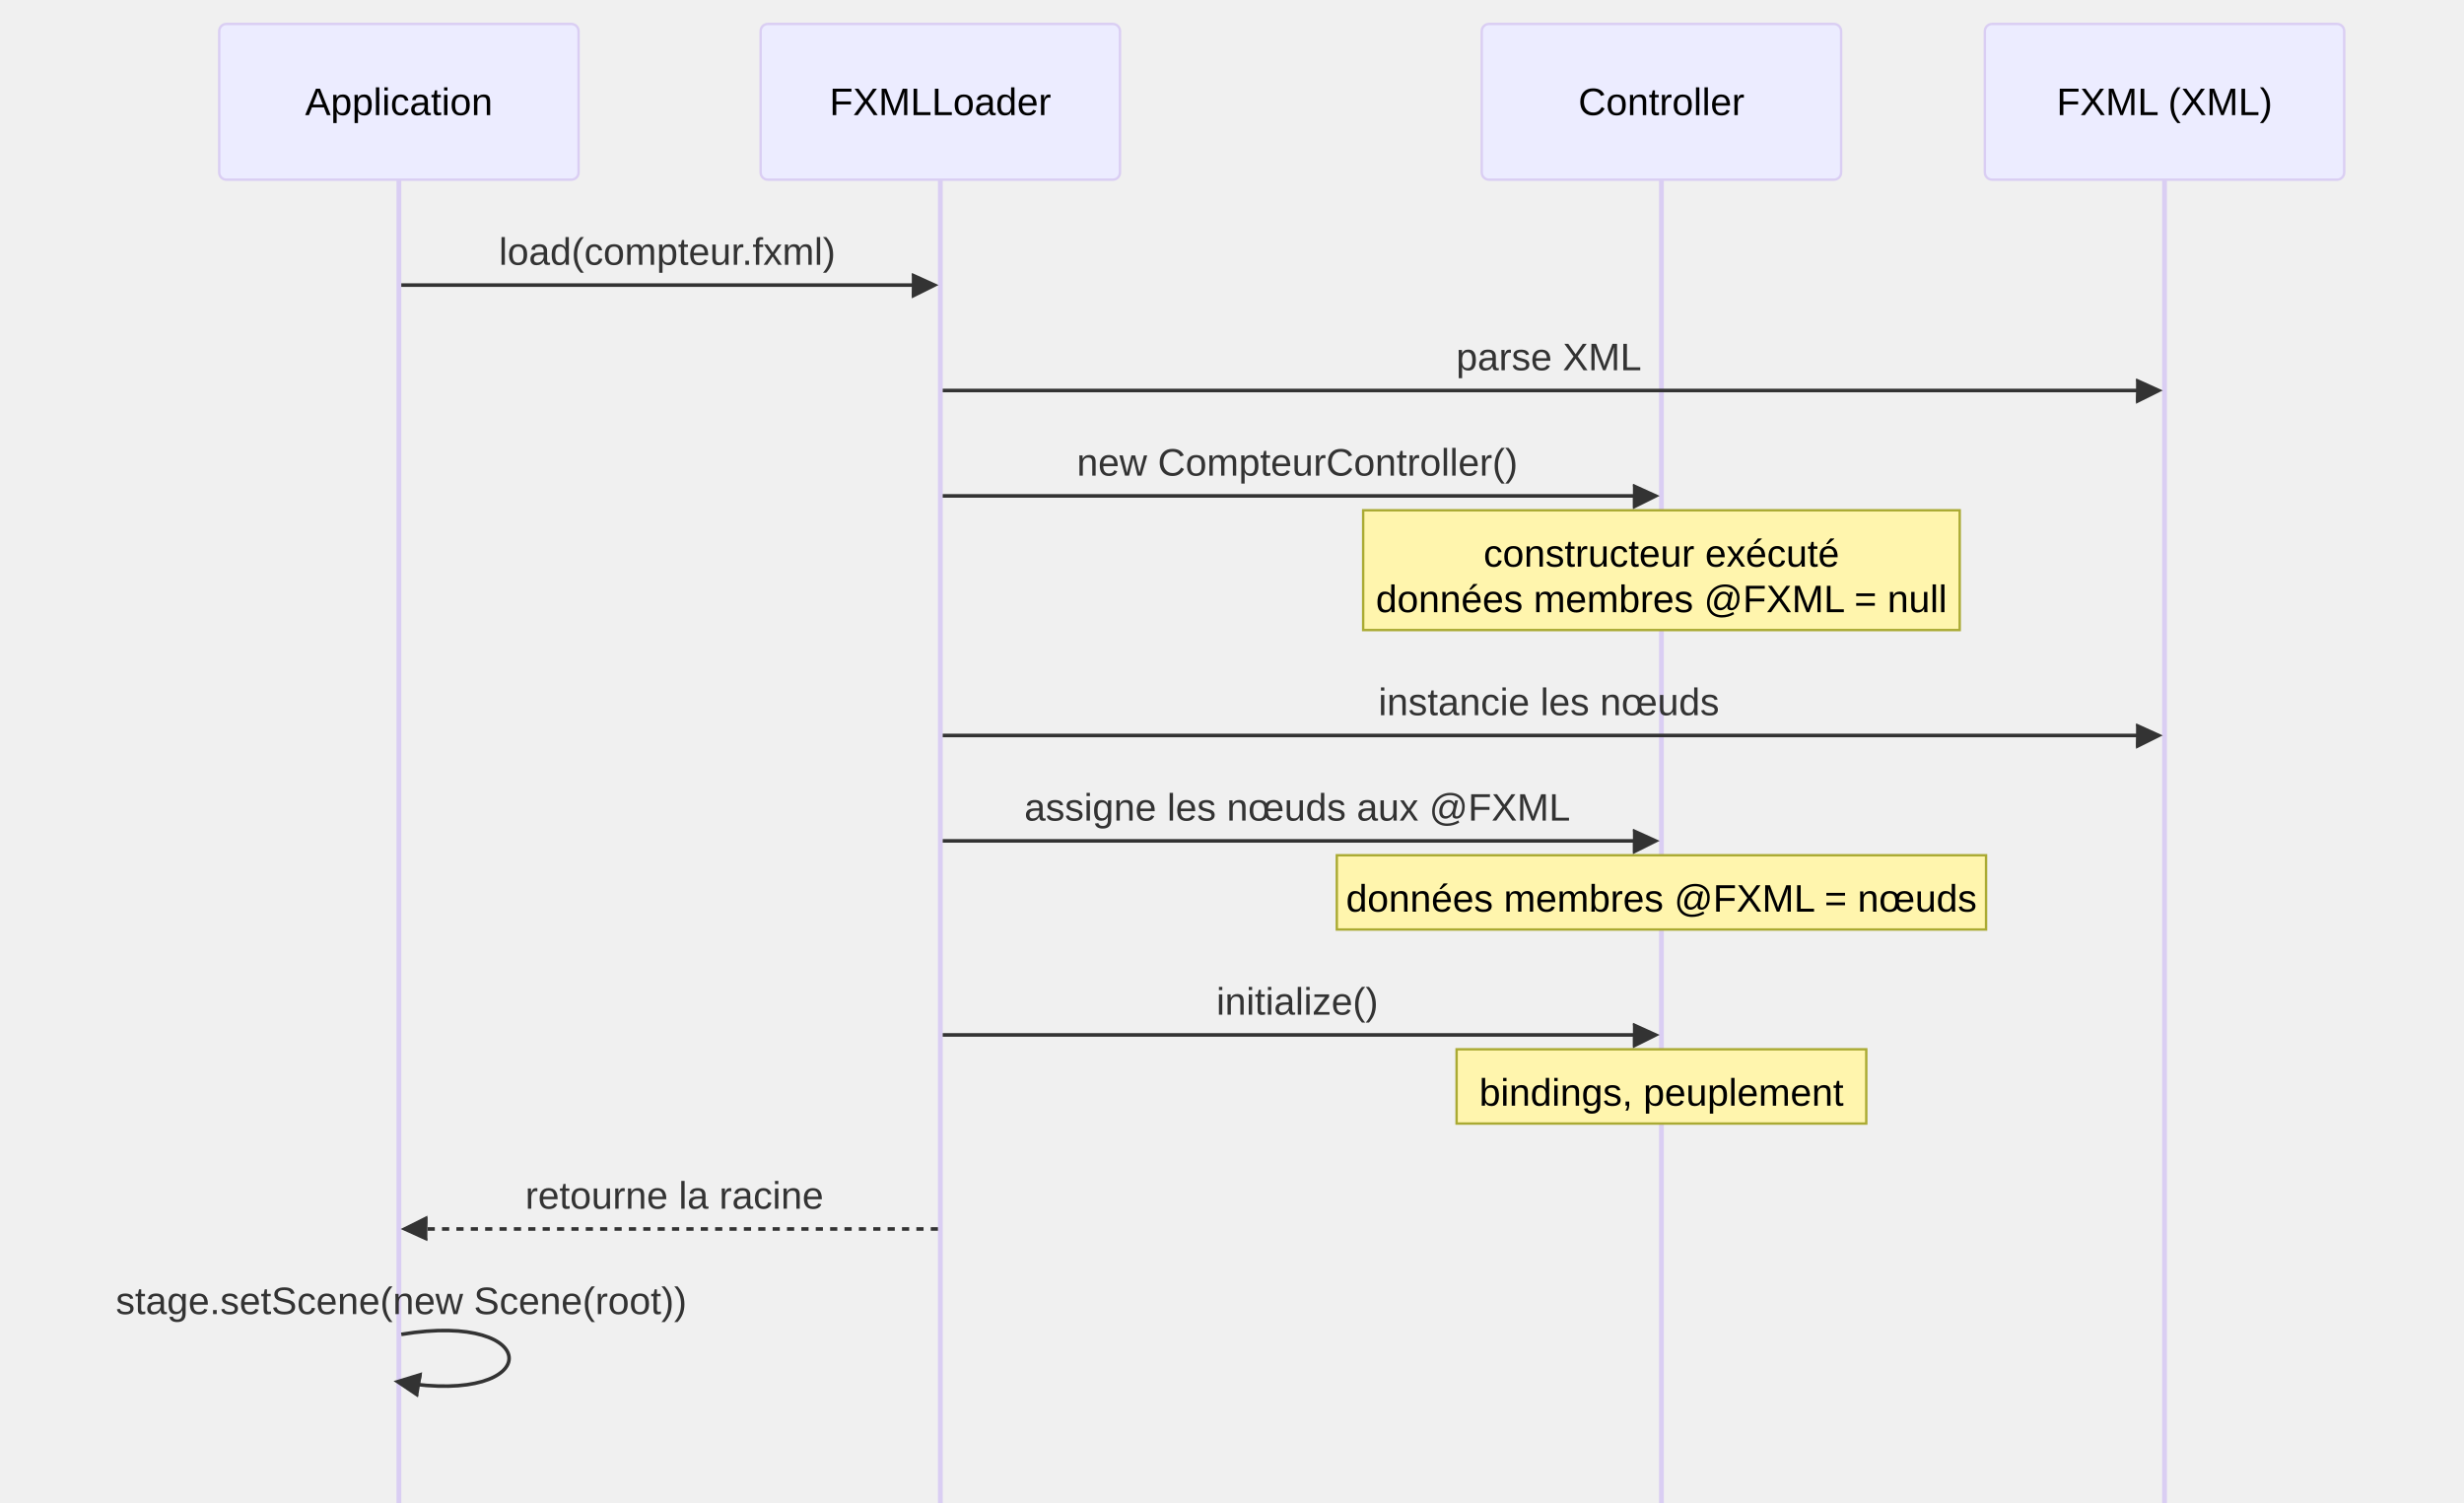
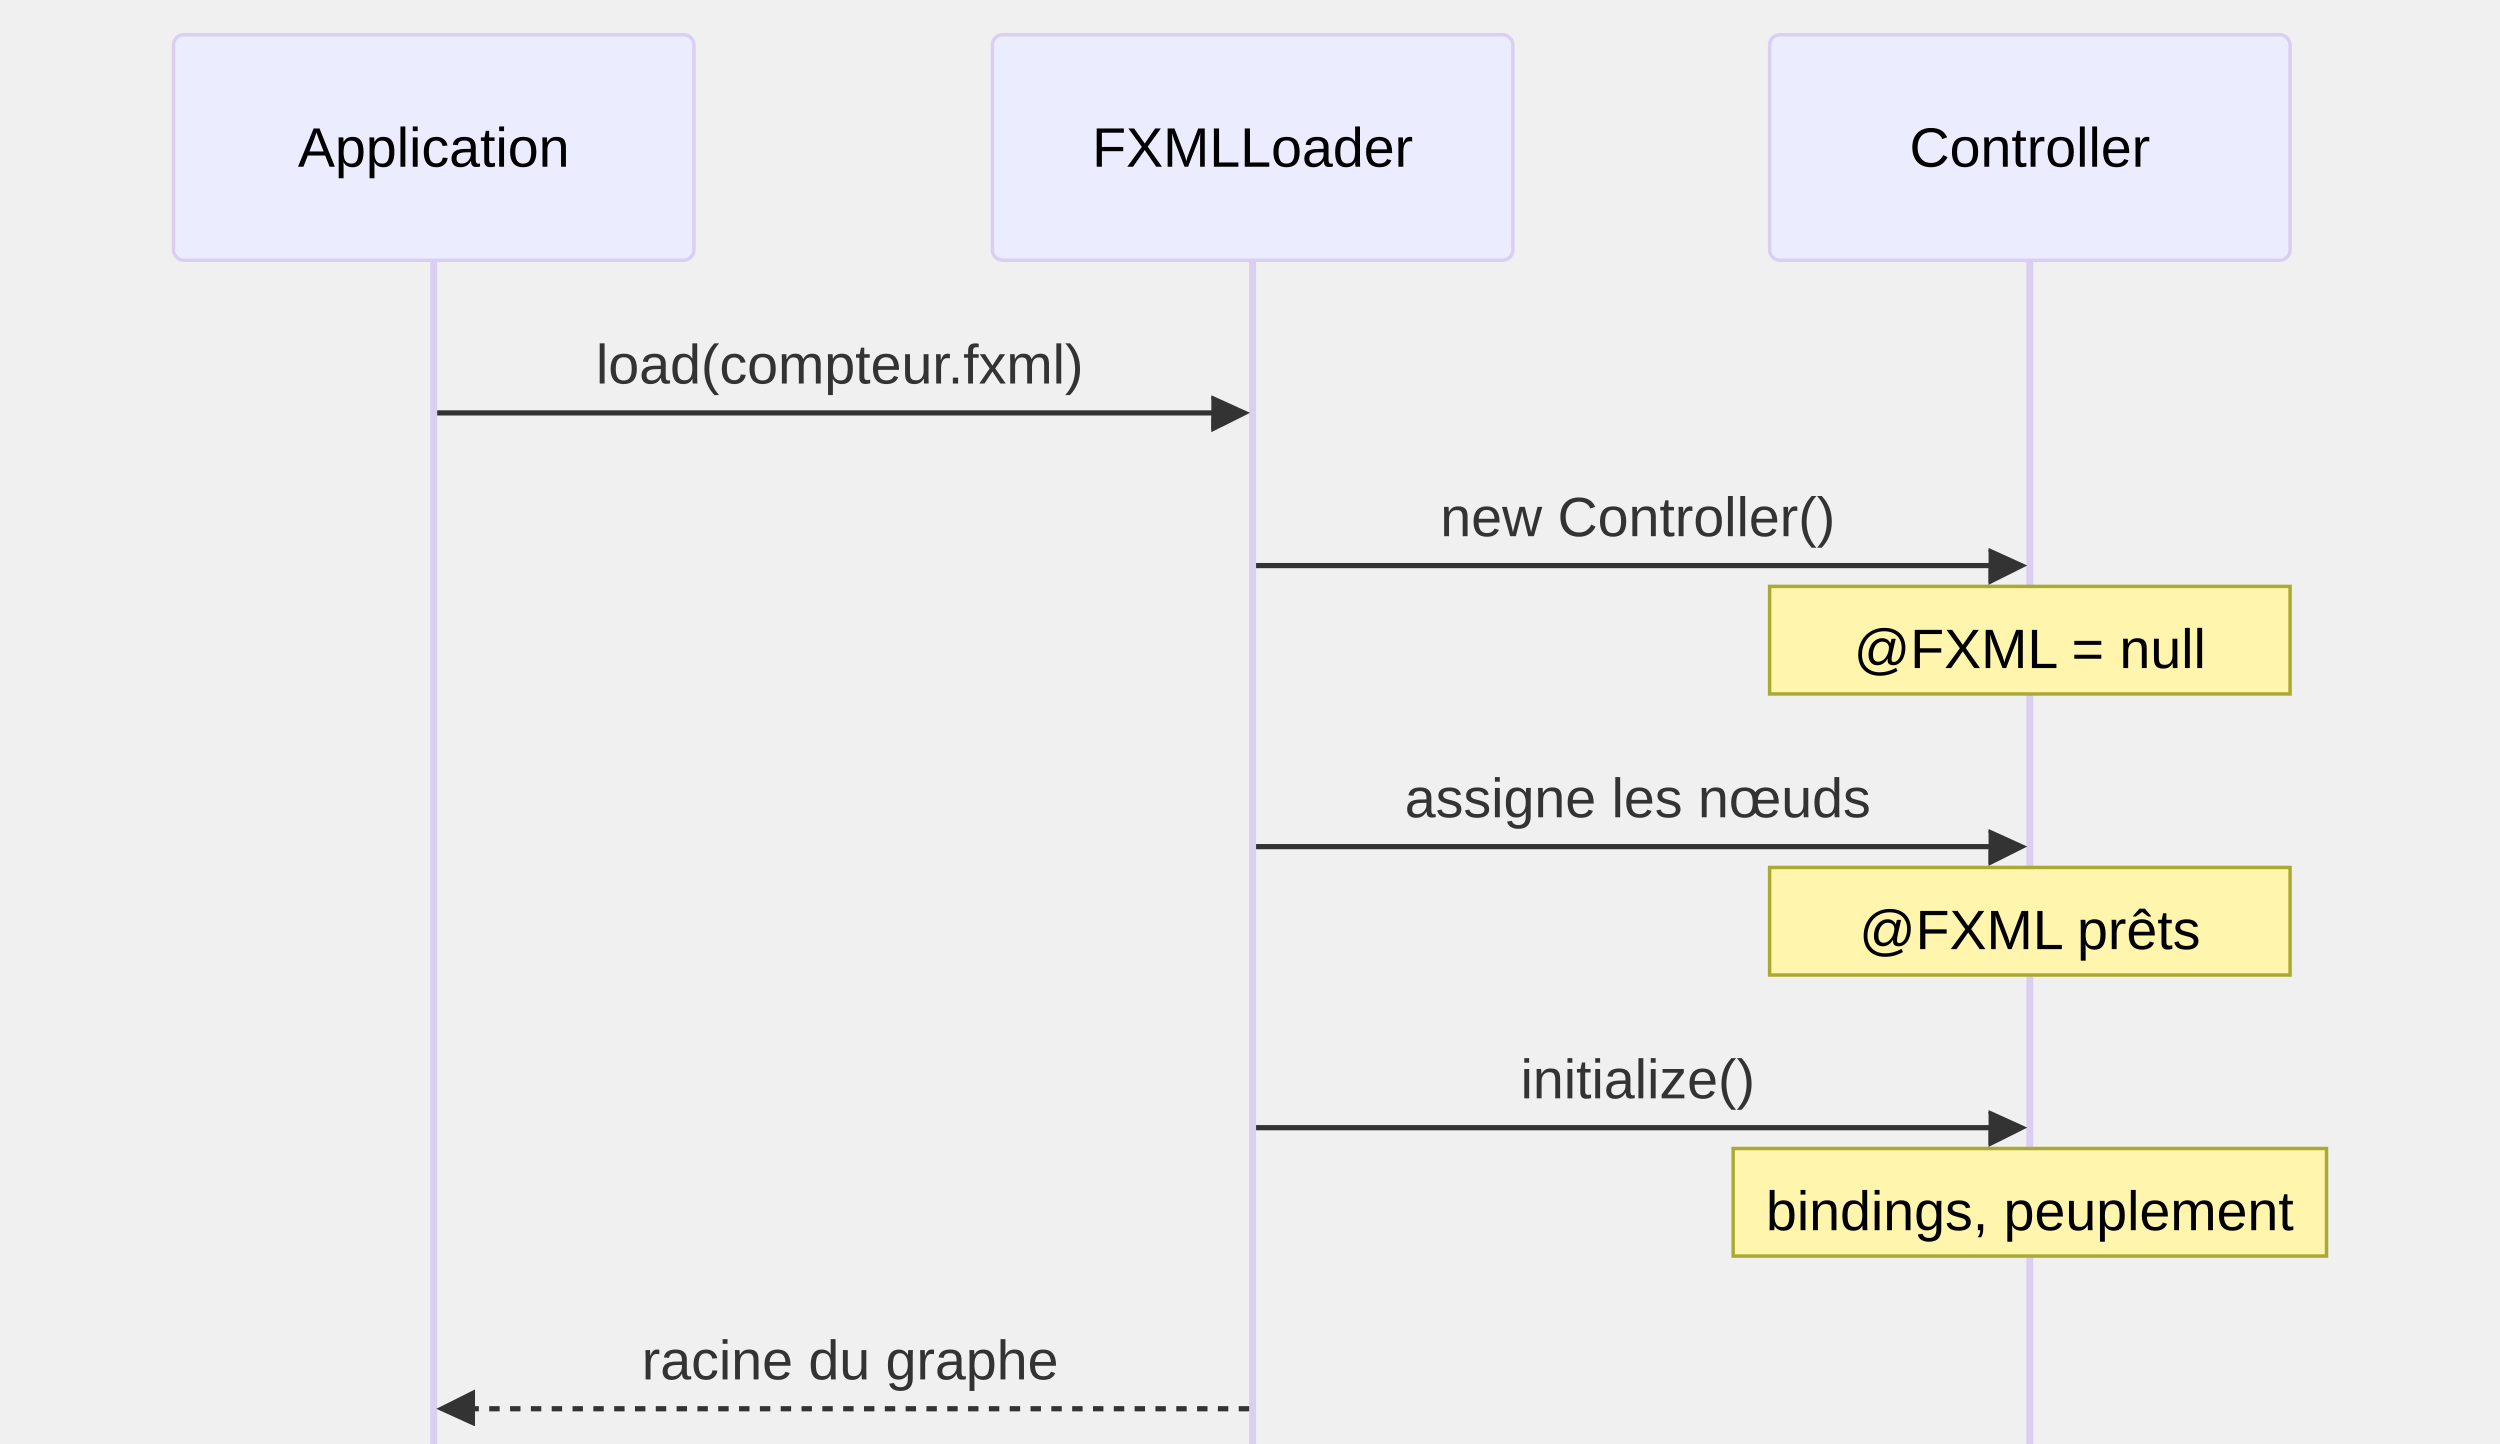
- <svg xmlns="http://www.w3.org/2000/svg" id="container" width="1028.5" height="627" viewBox="-91.5 -10 1028.5 627" role="graphics-document document" aria-roledescription="sequence">
+ <svg xmlns="http://www.w3.org/2000/svg" id="container" width="720.5" height="416" viewBox="-50 -10 720.5 416" role="graphics-document document" aria-roledescription="sequence">
  <g>
-     <line id="actor3" x1="812" y1="65" x2="812" y2="2000" class="actor-line 200" stroke-width="0.5px" stroke="#999" name="FX" />
-     <g id="root-3">
-       <rect x="737" y="0" fill="#eaeaea" stroke="#666" width="150" height="65" name="FX" rx="3" ry="3" class="actor actor-top" />
-       <text x="812" y="32.5" dominant-baseline="central" alignment-baseline="central" class="actor actor-box" style="text-anchor: middle; font-size: 16px; font-weight: 400;">
-         <tspan x="812" dy="0">FXML (XML)</tspan>
+     <line id="actor2" x1="535" y1="65" x2="535" y2="2000" class="actor-line 200" stroke-width="0.5px" stroke="#999" name="C" />
+     <g id="root-2">
+       <rect x="460" y="0" fill="#eaeaea" stroke="#666" width="150" height="65" name="C" rx="3" ry="3" class="actor actor-top" />
+       <text x="535" y="32.5" dominant-baseline="central" alignment-baseline="central" class="actor actor-box" style="text-anchor: middle; font-size: 16px; font-weight: 400;">
+         <tspan x="535" dy="0">Controller</tspan>
      </text>
    </g>
  </g>
  <g>
-     <line id="actor2" x1="602" y1="65" x2="602" y2="2000" class="actor-line 200" stroke-width="0.5px" stroke="#999" name="C" />
-     <g id="root-2">
-       <rect x="527" y="0" fill="#eaeaea" stroke="#666" width="150" height="65" name="C" rx="3" ry="3" class="actor actor-top" />
-       <text x="602" y="32.5" dominant-baseline="central" alignment-baseline="central" class="actor actor-box" style="text-anchor: middle; font-size: 16px; font-weight: 400;">
-         <tspan x="602" dy="0">Controller</tspan>
-       </text>
-     </g>
-   </g>
-   <g>
-     <line id="actor1" x1="301" y1="65" x2="301" y2="2000" class="actor-line 200" stroke-width="0.5px" stroke="#999" name="FL" />
+     <line id="actor1" x1="311" y1="65" x2="311" y2="2000" class="actor-line 200" stroke-width="0.5px" stroke="#999" name="FL" />
    <g id="root-1">
-       <rect x="226" y="0" fill="#eaeaea" stroke="#666" width="150" height="65" name="FL" rx="3" ry="3" class="actor actor-top" />
-       <text x="301" y="32.5" dominant-baseline="central" alignment-baseline="central" class="actor actor-box" style="text-anchor: middle; font-size: 16px; font-weight: 400;">
-         <tspan x="301" dy="0">FXMLLoader</tspan>
+       <rect x="236" y="0" fill="#eaeaea" stroke="#666" width="150" height="65" name="FL" rx="3" ry="3" class="actor actor-top" />
+       <text x="311" y="32.5" dominant-baseline="central" alignment-baseline="central" class="actor actor-box" style="text-anchor: middle; font-size: 16px; font-weight: 400;">
+         <tspan x="311" dy="0">FXMLLoader</tspan>
      </text>
    </g>
  </g>
  <g>
    <line id="actor0" x1="75" y1="65" x2="75" y2="2000" class="actor-line 200" stroke-width="0.5px" stroke="#999" name="App" />
    <g id="root-0">
      <rect x="0" y="0" fill="#eaeaea" stroke="#666" width="150" height="65" name="App" rx="3" ry="3" class="actor actor-top" />
      <text x="75" y="32.5" dominant-baseline="central" alignment-baseline="central" class="actor actor-box" style="text-anchor: middle; font-size: 16px; font-weight: 400;">
        <tspan x="75" dy="0">Application</tspan>
      </text>
    </g>
  </g>
  <style>#container{font-family:"trebuchet ms",verdana,arial,sans-serif;font-size:16px;fill:#333;}@keyframes edge-animation-frame{from{stroke-dashoffset:0;}}@keyframes dash{to{stroke-dashoffset:0;}}#container .edge-animation-slow{stroke-dasharray:9,5!important;stroke-dashoffset:900;animation:dash 50s linear infinite;stroke-linecap:round;}#container .edge-animation-fast{stroke-dasharray:9,5!important;stroke-dashoffset:900;animation:dash 20s linear infinite;stroke-linecap:round;}#container .error-icon{fill:#552222;}#container .error-text{fill:#552222;stroke:#552222;}#container .edge-thickness-normal{stroke-width:1px;}#container .edge-thickness-thick{stroke-width:3.5px;}#container .edge-pattern-solid{stroke-dasharray:0;}#container .edge-thickness-invisible{stroke-width:0;fill:none;}#container .edge-pattern-dashed{stroke-dasharray:3;}#container .edge-pattern-dotted{stroke-dasharray:2;}#container .marker{fill:#333333;stroke:#333333;}#container .marker.cross{stroke:#333333;}#container svg{font-family:"trebuchet ms",verdana,arial,sans-serif;font-size:16px;}#container p{margin:0;}#container .actor{stroke:hsl(259.626, 59.777%, 87.902%);fill:#ECECFF;}#container text.actor&gt;tspan{fill:black;stroke:none;}#container .actor-line{stroke:hsl(259.626, 59.777%, 87.902%);}#container .innerArc{stroke-width:1.5;stroke-dasharray:none;}#container .messageLine0{stroke-width:1.5;stroke-dasharray:none;stroke:#333;}#container .messageLine1{stroke-width:1.5;stroke-dasharray:2,2;stroke:#333;}#container #arrowhead path{fill:#333;stroke:#333;}#container .sequenceNumber{fill:white;}#container #sequencenumber{fill:#333;}#container #crosshead path{fill:#333;stroke:#333;}#container .messageText{fill:#333;stroke:none;}#container .labelBox{stroke:hsl(259.626, 59.777%, 87.902%);fill:#ECECFF;}#container .labelText,#container .labelText&gt;tspan{fill:black;stroke:none;}#container .loopText,#container .loopText&gt;tspan{fill:black;stroke:none;}#container .loopLine{stroke-width:2px;stroke-dasharray:2,2;stroke:hsl(259.626, 59.777%, 87.902%);fill:hsl(259.626, 59.777%, 87.902%);}#container .note{stroke:#aaaa33;fill:#fff5ad;}#container .noteText,#container .noteText&gt;tspan{fill:black;stroke:none;}#container .activation0{fill:#f4f4f4;stroke:#666;}#container .activation1{fill:#f4f4f4;stroke:#666;}#container .activation2{fill:#f4f4f4;stroke:#666;}#container .actorPopupMenu{position:absolute;}#container .actorPopupMenuPanel{position:absolute;fill:#ECECFF;box-shadow:0px 8px 16px 0px rgba(0,0,0,0.2);filter:drop-shadow(3px 5px 2px rgb(0 0 0 / 0.4));}#container .actor-man line{stroke:hsl(259.626, 59.777%, 87.902%);fill:#ECECFF;}#container .actor-man circle,#container line{stroke:hsl(259.626, 59.777%, 87.902%);fill:#ECECFF;stroke-width:2px;}#container :root{--mermaid-font-family:"trebuchet ms",verdana,arial,sans-serif;}</style>
  <g />
  <defs>
    <symbol id="computer" width="24" height="24">
      <path transform="scale(.5)" d="M2 2v13h20v-13h-20zm18 11h-16v-9h16v9zm-10.228 6l.466-1h3.524l.467 1h-4.457zm14.228 3h-24l2-6h2.104l-1.33 4h18.45l-1.297-4h2.073l2 6zm-5-10h-14v-7h14v7z" />
    </symbol>
  </defs>
  <defs>
    <symbol id="database" fill-rule="evenodd" clip-rule="evenodd">
      <path transform="scale(.5)" d="M12.258.001l.256.004.255.005.253.008.251.01.249.012.247.015.246.016.242.019.241.02.239.023.236.024.233.027.231.028.229.031.225.032.223.034.22.036.217.038.214.04.211.041.208.043.205.045.201.046.198.048.194.05.191.051.187.053.183.054.18.056.175.057.172.059.168.06.163.061.16.063.155.064.15.066.074.033.073.033.071.034.07.034.069.035.068.035.067.035.066.035.064.036.064.036.062.036.06.036.06.037.058.037.058.037.055.038.055.038.053.038.052.038.051.039.05.039.048.039.047.039.045.04.044.04.043.04.041.04.04.041.039.041.037.041.036.041.034.041.033.042.032.042.03.042.029.042.027.042.026.043.024.043.023.043.021.043.02.043.018.044.017.043.015.044.013.044.012.044.011.045.009.044.007.045.006.045.004.045.002.045.001.045v17l-.001.045-.002.045-.004.045-.006.045-.007.045-.009.044-.011.045-.012.044-.013.044-.015.044-.017.043-.018.044-.02.043-.021.043-.023.043-.024.043-.026.043-.027.042-.029.042-.03.042-.032.042-.033.042-.034.041-.036.041-.037.041-.039.041-.04.041-.041.04-.043.04-.044.04-.045.04-.047.039-.048.039-.05.039-.051.039-.052.038-.053.038-.055.038-.055.038-.058.037-.058.037-.06.037-.06.036-.062.036-.064.036-.064.036-.066.035-.067.035-.068.035-.069.035-.07.034-.071.034-.073.033-.074.033-.15.066-.155.064-.16.063-.163.061-.168.06-.172.059-.175.057-.18.056-.183.054-.187.053-.191.051-.194.05-.198.048-.201.046-.205.045-.208.043-.211.041-.214.04-.217.038-.22.036-.223.034-.225.032-.229.031-.231.028-.233.027-.236.024-.239.023-.241.02-.242.019-.246.016-.247.015-.249.012-.251.01-.253.008-.255.005-.256.004-.258.001-.258-.001-.256-.004-.255-.005-.253-.008-.251-.01-.249-.012-.247-.015-.245-.016-.243-.019-.241-.02-.238-.023-.236-.024-.234-.027-.231-.028-.228-.031-.226-.032-.223-.034-.22-.036-.217-.038-.214-.04-.211-.041-.208-.043-.204-.045-.201-.046-.198-.048-.195-.05-.19-.051-.187-.053-.184-.054-.179-.056-.176-.057-.172-.059-.167-.06-.164-.061-.159-.063-.155-.064-.151-.066-.074-.033-.072-.033-.072-.034-.07-.034-.069-.035-.068-.035-.067-.035-.066-.035-.064-.036-.063-.036-.062-.036-.061-.036-.06-.037-.058-.037-.057-.037-.056-.038-.055-.038-.053-.038-.052-.038-.051-.039-.049-.039-.049-.039-.046-.039-.046-.04-.044-.04-.043-.04-.041-.04-.04-.041-.039-.041-.037-.041-.036-.041-.034-.041-.033-.042-.032-.042-.03-.042-.029-.042-.027-.042-.026-.043-.024-.043-.023-.043-.021-.043-.02-.043-.018-.044-.017-.043-.015-.044-.013-.044-.012-.044-.011-.045-.009-.044-.007-.045-.006-.045-.004-.045-.002-.045-.001-.045v-17l.001-.045.002-.045.004-.045.006-.045.007-.045.009-.044.011-.045.012-.044.013-.044.015-.044.017-.043.018-.044.02-.043.021-.043.023-.043.024-.043.026-.043.027-.042.029-.042.03-.042.032-.042.033-.042.034-.041.036-.041.037-.041.039-.041.04-.041.041-.04.043-.04.044-.04.046-.04.046-.039.049-.039.049-.039.051-.039.052-.038.053-.038.055-.038.056-.038.057-.037.058-.037.06-.037.061-.036.062-.036.063-.036.064-.036.066-.035.067-.035.068-.035.069-.035.07-.034.072-.034.072-.033.074-.033.151-.066.155-.064.159-.063.164-.061.167-.06.172-.059.176-.057.179-.056.184-.054.187-.053.19-.051.195-.05.198-.048.201-.046.204-.045.208-.043.211-.041.214-.04.217-.038.22-.036.223-.034.226-.032.228-.031.231-.028.234-.027.236-.024.238-.023.241-.02.243-.019.245-.016.247-.015.249-.012.251-.01.253-.008.255-.005.256-.004.258-.001.258.001zm-9.258 20.499v.01l.001.021.003.021.004.022.005.021.006.022.007.022.009.023.01.022.011.023.012.023.013.023.015.023.016.024.017.023.018.024.019.024.021.024.022.025.023.024.024.025.052.049.056.05.061.051.066.051.07.051.075.051.079.052.084.052.088.052.092.052.097.052.102.051.105.052.11.052.114.051.119.051.123.051.127.05.131.05.135.05.139.048.144.049.147.047.152.047.155.047.16.045.163.045.167.043.171.043.176.041.178.041.183.039.187.039.19.037.194.035.197.035.202.033.204.031.209.03.212.029.216.027.219.025.222.024.226.021.23.02.233.018.236.016.24.015.243.012.246.01.249.008.253.005.256.004.259.001.26-.001.257-.004.254-.005.25-.008.247-.011.244-.012.241-.014.237-.016.233-.018.231-.021.226-.021.224-.024.22-.026.216-.027.212-.028.21-.031.205-.031.202-.034.198-.034.194-.036.191-.037.187-.039.183-.04.179-.04.175-.042.172-.043.168-.044.163-.045.16-.046.155-.046.152-.047.148-.048.143-.049.139-.049.136-.05.131-.05.126-.05.123-.051.118-.052.114-.051.11-.052.106-.052.101-.052.096-.052.092-.052.088-.053.083-.051.079-.052.074-.052.07-.051.065-.051.06-.051.056-.05.051-.05.023-.024.023-.025.021-.024.02-.024.019-.024.018-.024.017-.024.015-.023.014-.024.013-.023.012-.023.01-.023.01-.022.008-.022.006-.022.006-.022.004-.022.004-.021.001-.021.001-.021v-4.127l-.077.055-.08.053-.083.054-.085.053-.087.052-.09.052-.093.051-.095.05-.097.05-.1.049-.102.049-.105.048-.106.047-.109.047-.111.046-.114.045-.115.045-.118.044-.12.043-.122.042-.124.042-.126.041-.128.04-.13.04-.132.038-.134.038-.135.037-.138.037-.139.035-.142.035-.143.034-.144.033-.147.032-.148.031-.15.03-.151.03-.153.029-.154.027-.156.027-.158.026-.159.025-.161.024-.162.023-.163.022-.165.021-.166.02-.167.019-.169.018-.169.017-.171.016-.173.015-.173.014-.175.013-.175.012-.177.011-.178.01-.179.008-.179.008-.181.006-.182.005-.182.004-.184.003-.184.002h-.37l-.184-.002-.184-.003-.182-.004-.182-.005-.181-.006-.179-.008-.179-.008-.178-.01-.176-.011-.176-.012-.175-.013-.173-.014-.172-.015-.171-.016-.17-.017-.169-.018-.167-.019-.166-.02-.165-.021-.163-.022-.162-.023-.161-.024-.159-.025-.157-.026-.156-.027-.155-.027-.153-.029-.151-.03-.15-.03-.148-.031-.146-.032-.145-.033-.143-.034-.141-.035-.14-.035-.137-.037-.136-.037-.134-.038-.132-.038-.13-.04-.128-.04-.126-.041-.124-.042-.122-.042-.12-.044-.117-.043-.116-.045-.113-.045-.112-.046-.109-.047-.106-.047-.105-.048-.102-.049-.1-.049-.097-.05-.095-.05-.093-.052-.09-.051-.087-.052-.085-.053-.083-.054-.08-.054-.077-.054v4.127zm0-5.654v.011l.001.021.003.021.004.021.005.022.006.022.007.022.009.022.01.022.011.023.012.023.013.023.015.024.016.023.017.024.018.024.019.024.021.024.022.024.023.025.024.024.052.05.056.05.061.05.066.051.07.051.075.052.079.051.084.052.088.052.092.052.097.052.102.052.105.052.11.051.114.051.119.052.123.05.127.051.131.05.135.049.139.049.144.048.147.048.152.047.155.046.16.045.163.045.167.044.171.042.176.042.178.04.183.04.187.038.19.037.194.036.197.034.202.033.204.032.209.03.212.028.216.027.219.025.222.024.226.022.23.02.233.018.236.016.24.014.243.012.246.01.249.008.253.006.256.003.259.001.26-.001.257-.003.254-.006.25-.008.247-.01.244-.012.241-.015.237-.016.233-.018.231-.02.226-.022.224-.024.22-.025.216-.027.212-.029.21-.03.205-.032.202-.033.198-.035.194-.036.191-.037.187-.039.183-.039.179-.041.175-.042.172-.043.168-.044.163-.045.16-.045.155-.047.152-.047.148-.048.143-.048.139-.05.136-.049.131-.05.126-.051.123-.051.118-.051.114-.052.11-.052.106-.052.101-.052.096-.052.092-.052.088-.052.083-.052.079-.052.074-.051.07-.052.065-.051.06-.05.056-.051.051-.049.023-.025.023-.024.021-.025.02-.024.019-.024.018-.024.017-.024.015-.023.014-.023.013-.024.012-.022.01-.023.01-.023.008-.022.006-.022.006-.022.004-.021.004-.022.001-.021.001-.021v-4.139l-.077.054-.08.054-.083.054-.085.052-.087.053-.09.051-.093.051-.095.051-.097.05-.1.049-.102.049-.105.048-.106.047-.109.047-.111.046-.114.045-.115.044-.118.044-.12.044-.122.042-.124.042-.126.041-.128.04-.13.039-.132.039-.134.038-.135.037-.138.036-.139.036-.142.035-.143.033-.144.033-.147.033-.148.031-.15.03-.151.03-.153.028-.154.028-.156.027-.158.026-.159.025-.161.024-.162.023-.163.022-.165.021-.166.02-.167.019-.169.018-.169.017-.171.016-.173.015-.173.014-.175.013-.175.012-.177.011-.178.009-.179.009-.179.007-.181.007-.182.005-.182.004-.184.003-.184.002h-.37l-.184-.002-.184-.003-.182-.004-.182-.005-.181-.007-.179-.007-.179-.009-.178-.009-.176-.011-.176-.012-.175-.013-.173-.014-.172-.015-.171-.016-.17-.017-.169-.018-.167-.019-.166-.02-.165-.021-.163-.022-.162-.023-.161-.024-.159-.025-.157-.026-.156-.027-.155-.028-.153-.028-.151-.03-.15-.03-.148-.031-.146-.033-.145-.033-.143-.033-.141-.035-.14-.036-.137-.036-.136-.037-.134-.038-.132-.039-.13-.039-.128-.04-.126-.041-.124-.042-.122-.043-.12-.043-.117-.044-.116-.044-.113-.046-.112-.046-.109-.046-.106-.047-.105-.048-.102-.049-.1-.049-.097-.05-.095-.051-.093-.051-.09-.051-.087-.053-.085-.052-.083-.054-.08-.054-.077-.054v4.139zm0-5.666v.011l.001.02.003.022.004.021.005.022.006.021.007.022.009.023.01.022.011.023.012.023.013.023.015.023.016.024.017.024.018.023.019.024.021.025.022.024.023.024.024.025.052.05.056.05.061.05.066.051.07.051.075.052.079.051.084.052.088.052.092.052.097.052.102.052.105.051.11.052.114.051.119.051.123.051.127.05.131.05.135.05.139.049.144.048.147.048.152.047.155.046.16.045.163.045.167.043.171.043.176.042.178.04.183.04.187.038.19.037.194.036.197.034.202.033.204.032.209.03.212.028.216.027.219.025.222.024.226.021.23.02.233.018.236.017.24.014.243.012.246.01.249.008.253.006.256.003.259.001.26-.001.257-.003.254-.006.25-.008.247-.01.244-.013.241-.014.237-.016.233-.018.231-.02.226-.022.224-.024.22-.025.216-.027.212-.029.21-.03.205-.032.202-.033.198-.035.194-.036.191-.037.187-.039.183-.039.179-.041.175-.042.172-.043.168-.044.163-.045.16-.045.155-.047.152-.047.148-.048.143-.049.139-.049.136-.049.131-.051.126-.05.123-.051.118-.052.114-.051.11-.052.106-.052.101-.052.096-.052.092-.052.088-.052.083-.052.079-.052.074-.052.07-.051.065-.051.06-.051.056-.05.051-.049.023-.025.023-.025.021-.024.02-.024.019-.024.018-.024.017-.024.015-.023.014-.024.013-.023.012-.023.01-.022.01-.023.008-.022.006-.022.006-.022.004-.022.004-.021.001-.021.001-.021v-4.153l-.077.054-.08.054-.083.053-.085.053-.087.053-.09.051-.093.051-.095.051-.097.05-.1.049-.102.048-.105.048-.106.048-.109.046-.111.046-.114.046-.115.044-.118.044-.12.043-.122.043-.124.042-.126.041-.128.04-.13.039-.132.039-.134.038-.135.037-.138.036-.139.036-.142.034-.143.034-.144.033-.147.032-.148.032-.15.03-.151.03-.153.028-.154.028-.156.027-.158.026-.159.024-.161.024-.162.023-.163.023-.165.021-.166.02-.167.019-.169.018-.169.017-.171.016-.173.015-.173.014-.175.013-.175.012-.177.01-.178.01-.179.009-.179.007-.181.006-.182.006-.182.004-.184.003-.184.001-.185.001-.185-.001-.184-.001-.184-.003-.182-.004-.182-.006-.181-.006-.179-.007-.179-.009-.178-.01-.176-.01-.176-.012-.175-.013-.173-.014-.172-.015-.171-.016-.17-.017-.169-.018-.167-.019-.166-.02-.165-.021-.163-.023-.162-.023-.161-.024-.159-.024-.157-.026-.156-.027-.155-.028-.153-.028-.151-.03-.15-.03-.148-.032-.146-.032-.145-.033-.143-.034-.141-.034-.14-.036-.137-.036-.136-.037-.134-.038-.132-.039-.13-.039-.128-.041-.126-.041-.124-.041-.122-.043-.12-.043-.117-.044-.116-.044-.113-.046-.112-.046-.109-.046-.106-.048-.105-.048-.102-.048-.1-.05-.097-.049-.095-.051-.093-.051-.09-.052-.087-.052-.085-.053-.083-.053-.08-.054-.077-.054v4.153zm8.74-8.179l-.257.004-.254.005-.25.008-.247.011-.244.012-.241.014-.237.016-.233.018-.231.021-.226.022-.224.023-.22.026-.216.027-.212.028-.21.031-.205.032-.202.033-.198.034-.194.036-.191.038-.187.038-.183.04-.179.041-.175.042-.172.043-.168.043-.163.045-.16.046-.155.046-.152.048-.148.048-.143.048-.139.049-.136.05-.131.05-.126.051-.123.051-.118.051-.114.052-.11.052-.106.052-.101.052-.096.052-.092.052-.088.052-.083.052-.079.052-.074.051-.07.052-.065.051-.06.05-.056.05-.051.05-.023.025-.023.024-.021.024-.02.025-.019.024-.018.024-.017.023-.015.024-.014.023-.013.023-.012.023-.01.023-.01.022-.008.022-.006.023-.006.021-.004.022-.004.021-.001.021-.001.021.001.021.001.021.004.021.004.022.006.021.006.023.008.022.01.022.01.023.012.023.013.023.014.023.015.024.017.023.018.024.019.024.02.025.021.024.023.024.023.025.051.05.056.05.06.05.065.051.07.052.074.051.079.052.083.052.088.052.092.052.096.052.101.052.106.052.11.052.114.052.118.051.123.051.126.051.131.05.136.05.139.049.143.048.148.048.152.048.155.046.16.046.163.045.168.043.172.043.175.042.179.041.183.04.187.038.191.038.194.036.198.034.202.033.205.032.21.031.212.028.216.027.22.026.224.023.226.022.231.021.233.018.237.016.241.014.244.012.247.011.25.008.254.005.257.004.26.001.26-.001.257-.004.254-.005.25-.008.247-.011.244-.012.241-.014.237-.016.233-.018.231-.021.226-.022.224-.023.22-.026.216-.027.212-.028.21-.031.205-.032.202-.033.198-.034.194-.036.191-.038.187-.038.183-.04.179-.041.175-.042.172-.043.168-.043.163-.045.16-.046.155-.046.152-.048.148-.048.143-.048.139-.049.136-.05.131-.05.126-.051.123-.051.118-.051.114-.052.11-.052.106-.052.101-.052.096-.052.092-.052.088-.052.083-.052.079-.052.074-.051.07-.052.065-.051.06-.05.056-.05.051-.05.023-.025.023-.024.021-.024.02-.025.019-.024.018-.024.017-.023.015-.024.014-.023.013-.023.012-.023.01-.023.01-.022.008-.022.006-.023.006-.021.004-.022.004-.021.001-.021.001-.021-.001-.021-.001-.021-.004-.021-.004-.022-.006-.021-.006-.023-.008-.022-.01-.022-.01-.023-.012-.023-.013-.023-.014-.023-.015-.024-.017-.023-.018-.024-.019-.024-.02-.025-.021-.024-.023-.024-.023-.025-.051-.05-.056-.05-.06-.05-.065-.051-.07-.052-.074-.051-.079-.052-.083-.052-.088-.052-.092-.052-.096-.052-.101-.052-.106-.052-.11-.052-.114-.052-.118-.051-.123-.051-.126-.051-.131-.05-.136-.05-.139-.049-.143-.048-.148-.048-.152-.048-.155-.046-.16-.046-.163-.045-.168-.043-.172-.043-.175-.042-.179-.041-.183-.04-.187-.038-.191-.038-.194-.036-.198-.034-.202-.033-.205-.032-.21-.031-.212-.028-.216-.027-.22-.026-.224-.023-.226-.022-.231-.021-.233-.018-.237-.016-.241-.014-.244-.012-.247-.011-.25-.008-.254-.005-.257-.004-.26-.001-.26.001z" />
    </symbol>
  </defs>
  <defs>
    <symbol id="clock" width="24" height="24">
      <path transform="scale(.5)" d="M12 2c5.514 0 10 4.486 10 10s-4.486 10-10 10-10-4.486-10-10 4.486-10 10-10zm0-2c-6.627 0-12 5.373-12 12s5.373 12 12 12 12-5.373 12-12-5.373-12-12-12zm5.848 12.459c.202.038.202.333.001.372-1.907.361-6.045 1.111-6.547 1.111-.719 0-1.301-.582-1.301-1.301 0-.512.77-5.447 1.125-7.445.034-.192.312-.181.343.014l.985 6.238 5.394 1.011z" />
    </symbol>
  </defs>
  <defs>
    <marker id="arrowhead" refX="7.9" refY="5" markerUnits="userSpaceOnUse" markerWidth="12" markerHeight="12" orient="auto-start-reverse">
      <path d="M -1 0 L 10 5 L 0 10 z" />
    </marker>
  </defs>
  <defs>
    <marker id="crosshead" markerWidth="15" markerHeight="8" orient="auto" refX="4" refY="4.5">
      <path fill="none" stroke="#000000" stroke-width="1pt" d="M 1,2 L 6,7 M 6,2 L 1,7" style="stroke-dasharray: 0, 0;" />
    </marker>
  </defs>
  <defs>
    <marker id="filled-head" refX="15.5" refY="7" markerWidth="20" markerHeight="28" orient="auto">
      <path d="M 18,7 L9,13 L14,7 L9,1 Z" />
    </marker>
  </defs>
  <defs>
    <marker id="sequencenumber" refX="15" refY="15" markerWidth="60" markerHeight="40" orient="auto">
      <circle cx="15" cy="15" r="6" />
    </marker>
  </defs>
  <g>
-     <rect x="477.5" y="203" fill="#EDF2AE" stroke="#666" width="249" height="50" class="note" />
-     <text x="602" y="206" text-anchor="middle" dominant-baseline="middle" alignment-baseline="middle" class="noteText" dy="1em" style="font-size: 16px; font-weight: 400;">
-       <tspan x="602">constructeur exécuté</tspan>
-     </text>
-     <text x="602" y="225" text-anchor="middle" dominant-baseline="middle" alignment-baseline="middle" class="noteText" dy="1em" style="font-size: 16px; font-weight: 400;">
-       <tspan x="602">données membres @FXML = null</tspan>
+     <rect x="460" y="159" fill="#EDF2AE" stroke="#666" width="150" height="31" class="note" />
+     <text x="535" y="162" text-anchor="middle" dominant-baseline="middle" alignment-baseline="middle" class="noteText" dy="1em" style="font-size: 16px; font-weight: 400;">
+       <tspan x="535">@FXML = null</tspan>
    </text>
  </g>
  <g>
-     <rect x="466.5" y="347" fill="#EDF2AE" stroke="#666" width="271" height="31" class="note" />
-     <text x="602" y="350" text-anchor="middle" dominant-baseline="middle" alignment-baseline="middle" class="noteText" dy="1em" style="font-size: 16px; font-weight: 400;">
-       <tspan x="602">données membres @FXML = nœuds</tspan>
+     <rect x="460" y="240" fill="#EDF2AE" stroke="#666" width="150" height="31" class="note" />
+     <text x="535" y="243" text-anchor="middle" dominant-baseline="middle" alignment-baseline="middle" class="noteText" dy="1em" style="font-size: 16px; font-weight: 400;">
+       <tspan x="535">@FXML prêts</tspan>
    </text>
  </g>
  <g>
-     <rect x="516.5" y="428" fill="#EDF2AE" stroke="#666" width="171" height="31" class="note" />
-     <text x="602" y="431" text-anchor="middle" dominant-baseline="middle" alignment-baseline="middle" class="noteText" dy="1em" style="font-size: 16px; font-weight: 400;">
-       <tspan x="602">bindings, peuplement</tspan>
+     <rect x="449.5" y="321" fill="#EDF2AE" stroke="#666" width="171" height="31" class="note" />
+     <text x="535" y="324" text-anchor="middle" dominant-baseline="middle" alignment-baseline="middle" class="noteText" dy="1em" style="font-size: 16px; font-weight: 400;">
+       <tspan x="535">bindings, peuplement</tspan>
    </text>
  </g>
-   <text x="187" y="80" text-anchor="middle" dominant-baseline="middle" alignment-baseline="middle" class="messageText" dy="1em" style="font-size: 16px; font-weight: 400;">load(compteur.fxml)</text>
-   <line x1="76" y1="109" x2="297" y2="109" class="messageLine0" stroke-width="2" stroke="none" marker-end="url(#arrowhead)" style="fill: none;" />
-   <text x="555" y="124" text-anchor="middle" dominant-baseline="middle" alignment-baseline="middle" class="messageText" dy="1em" style="font-size: 16px; font-weight: 400;">parse XML</text>
-   <line x1="302" y1="153" x2="808" y2="153" class="messageLine0" stroke-width="2" stroke="none" marker-end="url(#arrowhead)" style="fill: none;" />
-   <text x="450" y="168" text-anchor="middle" dominant-baseline="middle" alignment-baseline="middle" class="messageText" dy="1em" style="font-size: 16px; font-weight: 400;">new CompteurController()</text>
-   <line x1="302" y1="197" x2="598" y2="197" class="messageLine0" stroke-width="2" stroke="none" marker-end="url(#arrowhead)" style="fill: none;" />
-   <text x="555" y="268" text-anchor="middle" dominant-baseline="middle" alignment-baseline="middle" class="messageText" dy="1em" style="font-size: 16px; font-weight: 400;">instancie les nœuds</text>
-   <line x1="302" y1="297" x2="808" y2="297" class="messageLine0" stroke-width="2" stroke="none" marker-end="url(#arrowhead)" style="fill: none;" />
-   <text x="450" y="312" text-anchor="middle" dominant-baseline="middle" alignment-baseline="middle" class="messageText" dy="1em" style="font-size: 16px; font-weight: 400;">assigne les nœuds aux @FXML</text>
-   <line x1="302" y1="341" x2="598" y2="341" class="messageLine0" stroke-width="2" stroke="none" marker-end="url(#arrowhead)" style="fill: none;" />
-   <text x="450" y="393" text-anchor="middle" dominant-baseline="middle" alignment-baseline="middle" class="messageText" dy="1em" style="font-size: 16px; font-weight: 400;">initialize()</text>
-   <line x1="302" y1="422" x2="598" y2="422" class="messageLine0" stroke-width="2" stroke="none" marker-end="url(#arrowhead)" style="fill: none;" />
-   <text x="190" y="474" text-anchor="middle" dominant-baseline="middle" alignment-baseline="middle" class="messageText" dy="1em" style="font-size: 16px; font-weight: 400;">retourne la racine</text>
-   <line x1="300" y1="503" x2="79" y2="503" class="messageLine1" stroke-width="2" stroke="none" marker-end="url(#arrowhead)" style="stroke-dasharray: 3, 3; fill: none;" />
-   <text x="76" y="518" text-anchor="middle" dominant-baseline="middle" alignment-baseline="middle" class="messageText" dy="1em" style="font-size: 16px; font-weight: 400;">stage.setScene(new Scene(root))</text>
-   <path d="M 76,547 C 136,537 136,577 76,567" class="messageLine0" stroke-width="2" stroke="none" marker-end="url(#arrowhead)" style="fill: none;" />
+   <text x="192" y="80" text-anchor="middle" dominant-baseline="middle" alignment-baseline="middle" class="messageText" dy="1em" style="font-size: 16px; font-weight: 400;">load(compteur.fxml)</text>
+   <line x1="76" y1="109" x2="307" y2="109" class="messageLine0" stroke-width="2" stroke="none" marker-end="url(#arrowhead)" style="fill: none;" />
+   <text x="422" y="124" text-anchor="middle" dominant-baseline="middle" alignment-baseline="middle" class="messageText" dy="1em" style="font-size: 16px; font-weight: 400;">new Controller()</text>
+   <line x1="312" y1="153" x2="531" y2="153" class="messageLine0" stroke-width="2" stroke="none" marker-end="url(#arrowhead)" style="fill: none;" />
+   <text x="422" y="205" text-anchor="middle" dominant-baseline="middle" alignment-baseline="middle" class="messageText" dy="1em" style="font-size: 16px; font-weight: 400;">assigne les nœuds</text>
+   <line x1="312" y1="234" x2="531" y2="234" class="messageLine0" stroke-width="2" stroke="none" marker-end="url(#arrowhead)" style="fill: none;" />
+   <text x="422" y="286" text-anchor="middle" dominant-baseline="middle" alignment-baseline="middle" class="messageText" dy="1em" style="font-size: 16px; font-weight: 400;">initialize()</text>
+   <line x1="312" y1="315" x2="531" y2="315" class="messageLine0" stroke-width="2" stroke="none" marker-end="url(#arrowhead)" style="fill: none;" />
+   <text x="195" y="367" text-anchor="middle" dominant-baseline="middle" alignment-baseline="middle" class="messageText" dy="1em" style="font-size: 16px; font-weight: 400;">racine du graphe</text>
+   <line x1="310" y1="396" x2="79" y2="396" class="messageLine1" stroke-width="2" stroke="none" marker-end="url(#arrowhead)" style="stroke-dasharray: 3, 3; fill: none;" />
</svg>
